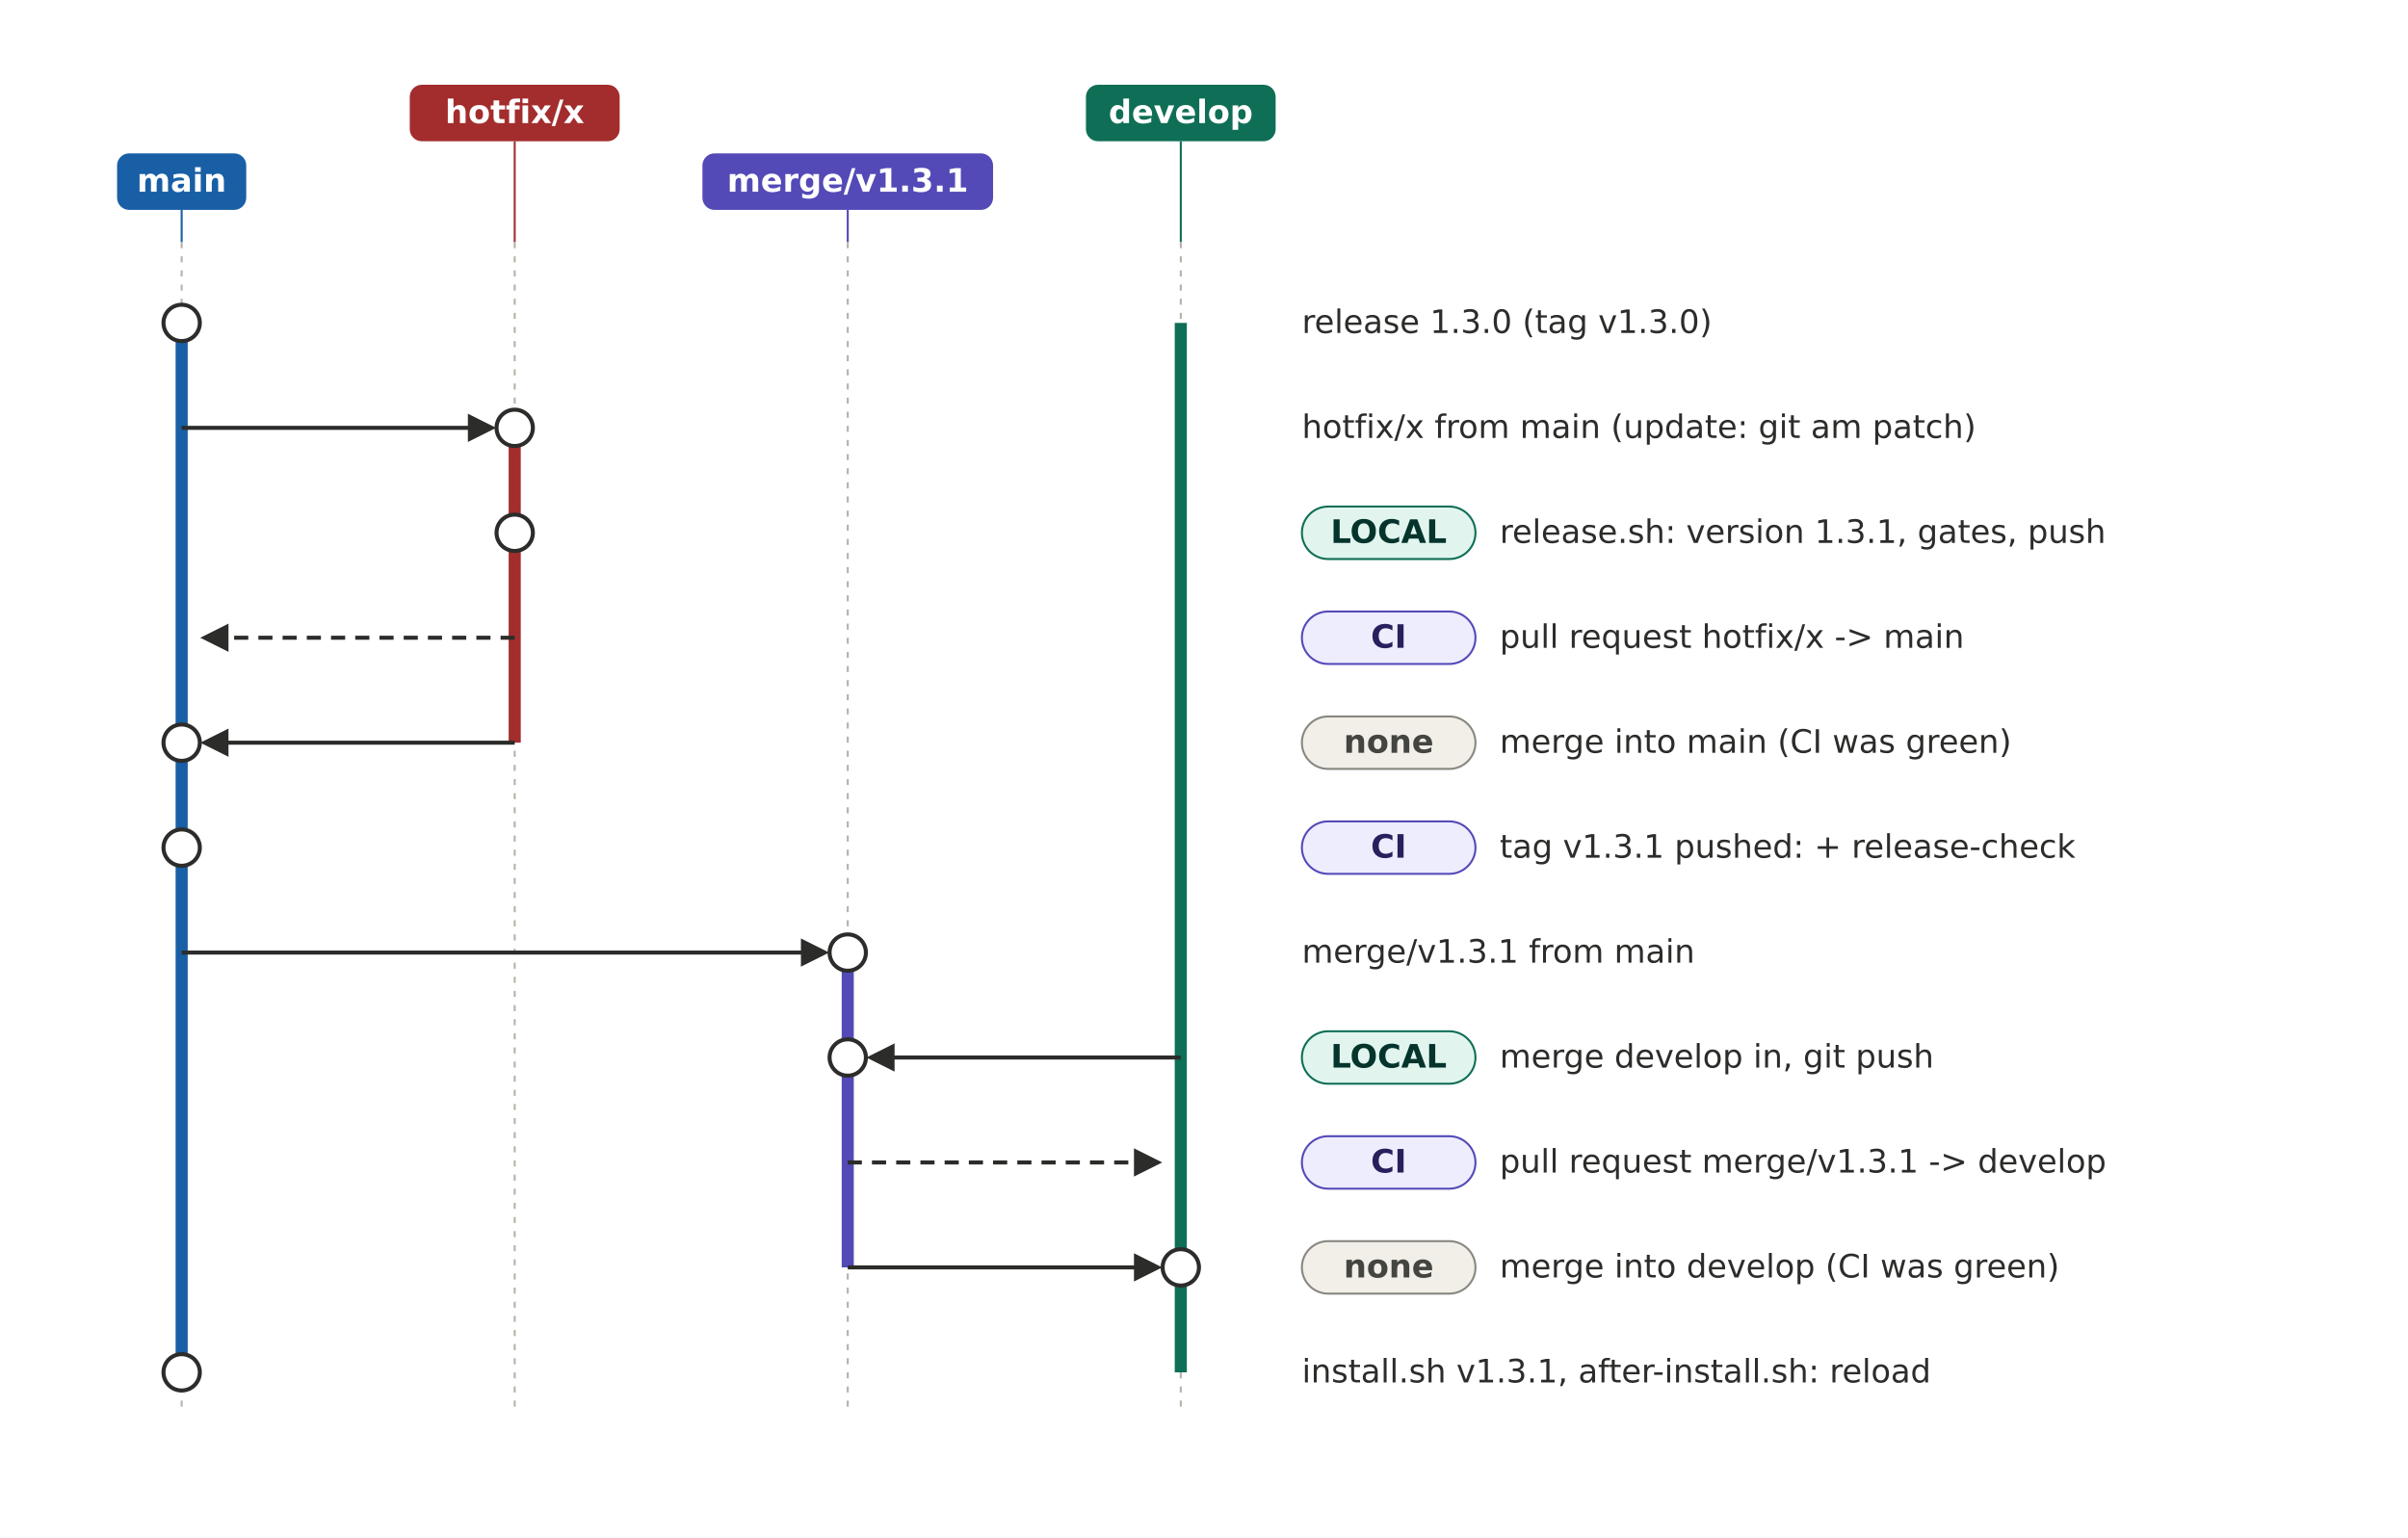
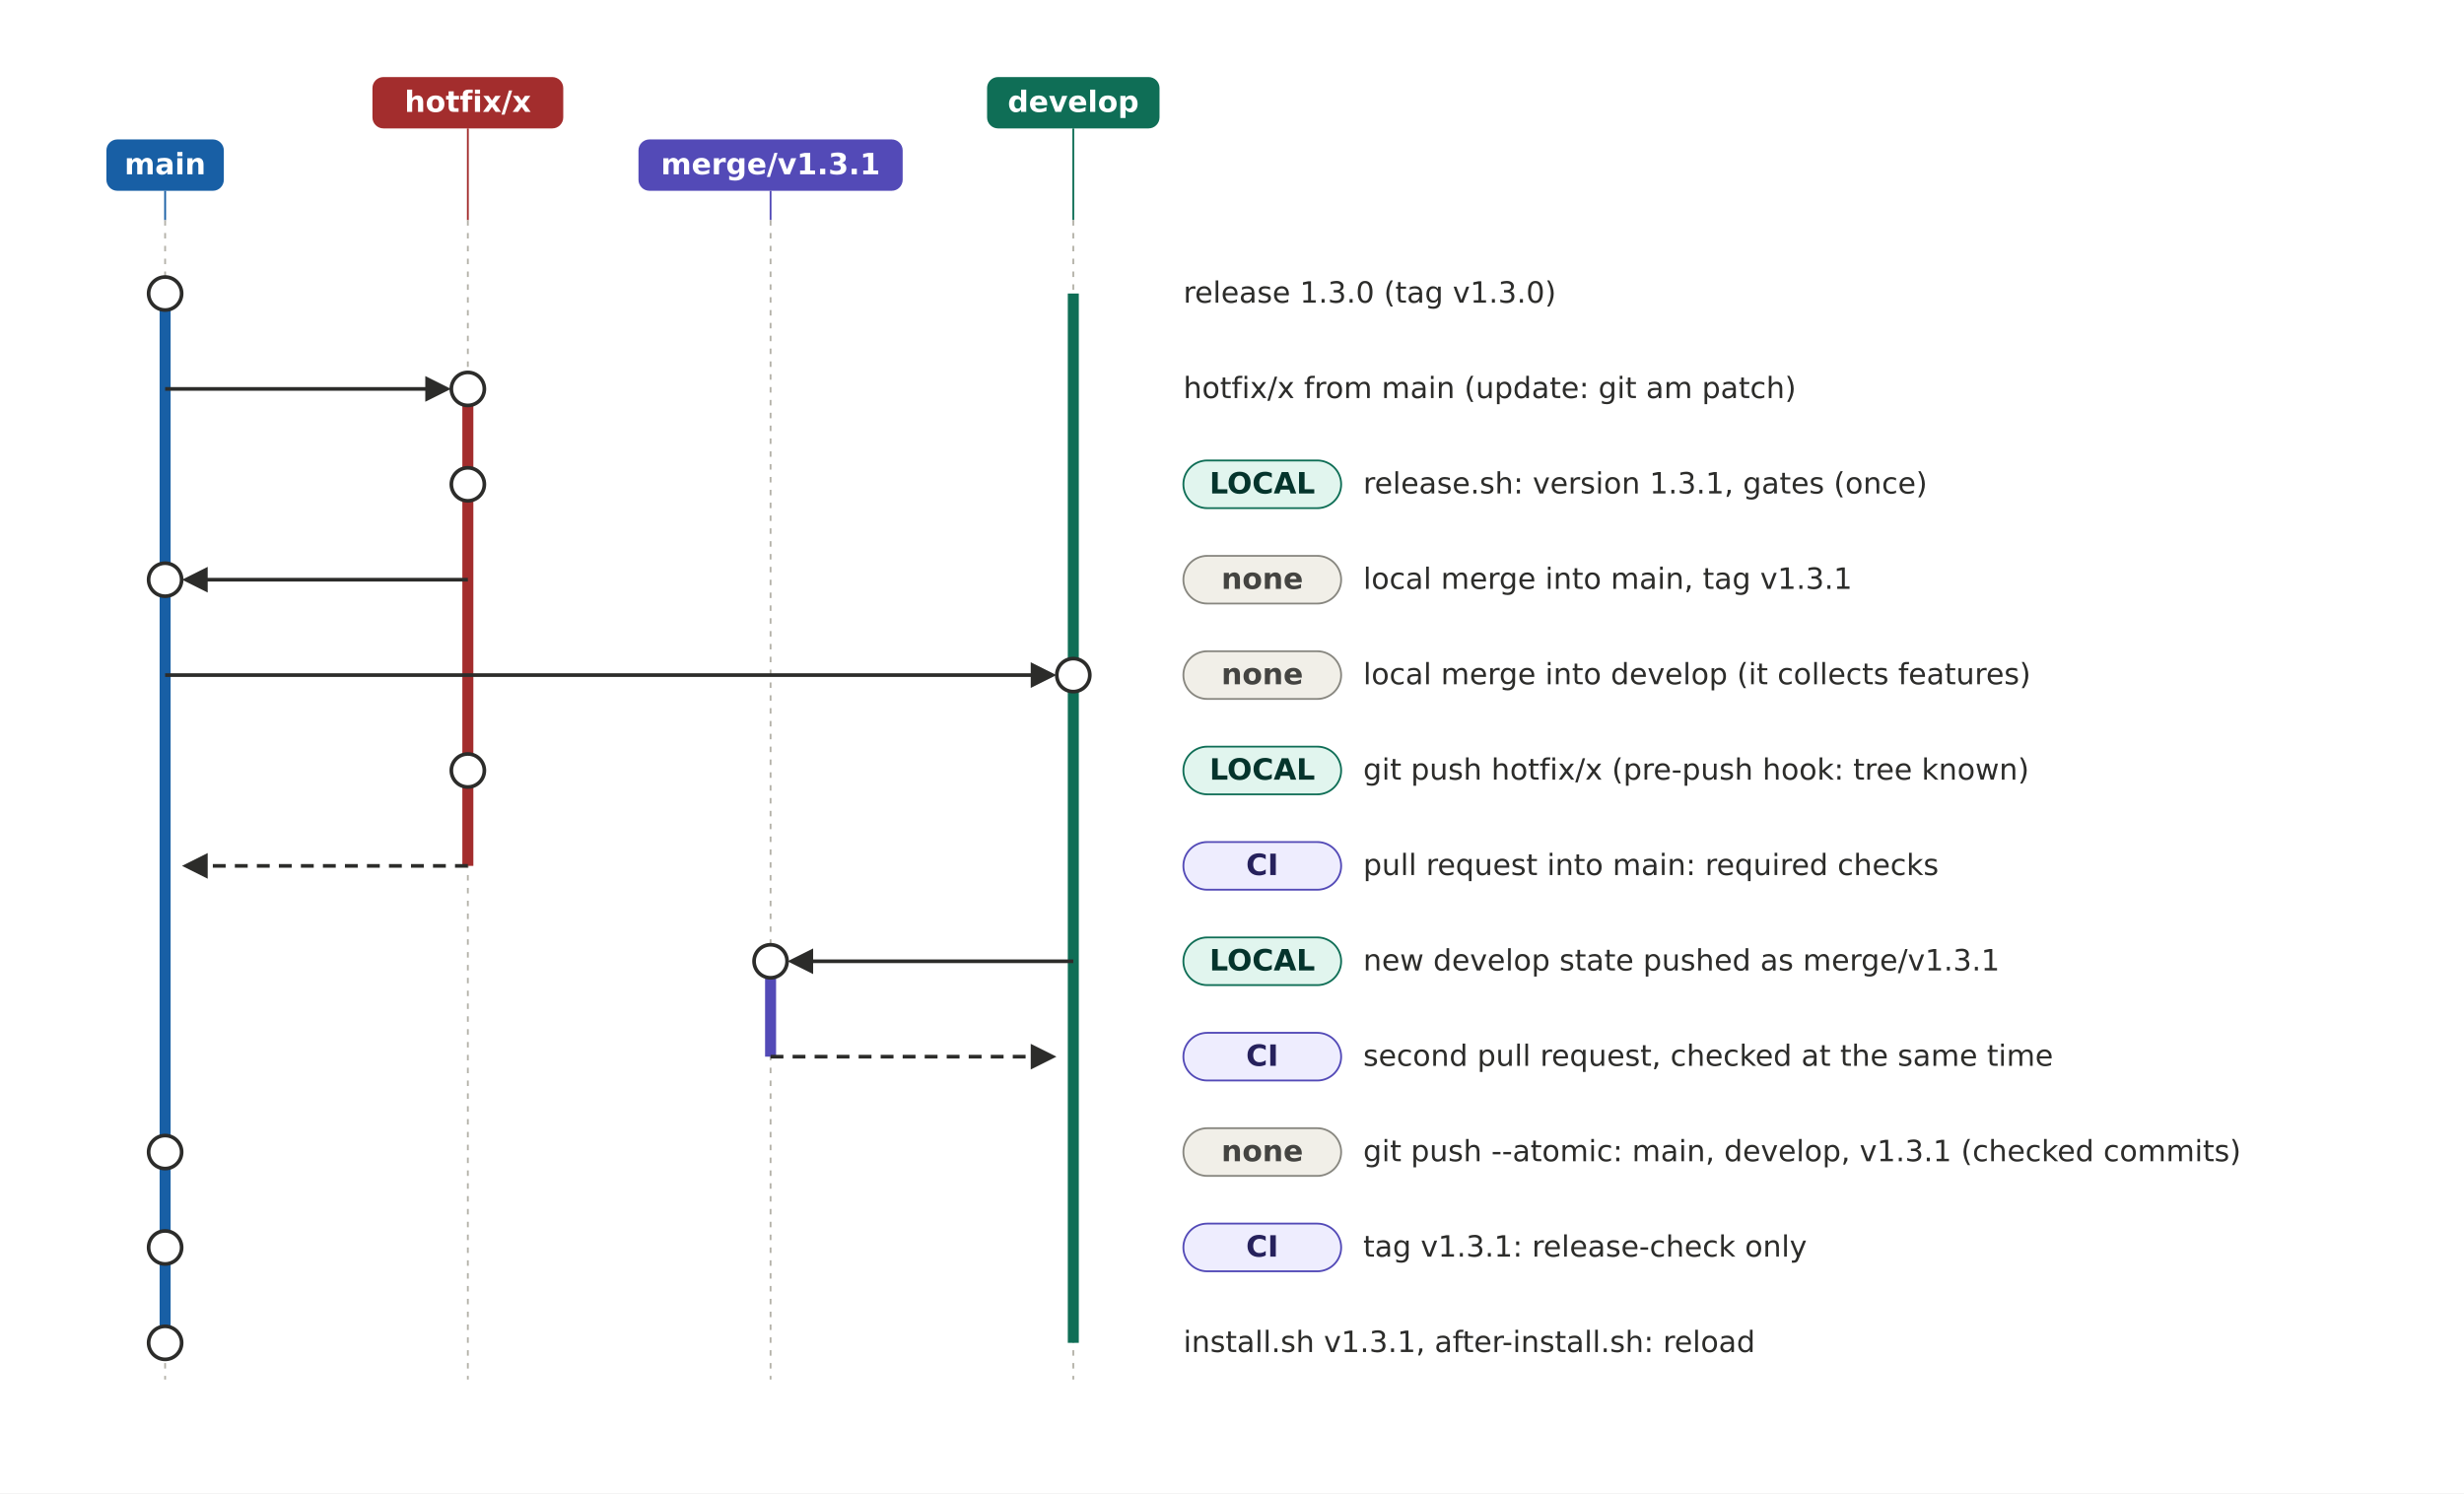
- <svg xmlns="http://www.w3.org/2000/svg" width="1193" height="762" font-family="DejaVu Sans" font-size="16">
-   <rect width="1193" height="762" fill="#FFFFFF" />
+ <svg xmlns="http://www.w3.org/2000/svg" width="1343" height="814" font-family="DejaVu Sans" font-size="16">
+   <rect width="1343" height="814" fill="#FFFFFF" />
  <defs>
    <marker id="arrow" viewBox="0 0 10 10" refX="8" refY="5" markerWidth="7" markerHeight="7" orient="auto">
      <path d="M0 0L10 5L0 10z" fill="#2C2C2A" />
    </marker>
  </defs>
  <rect x="58.0" y="76" width="64" height="28" rx="6" fill="#185FA5" />
  <text x="90" y="95" fill="#FFFFFF" text-anchor="middle" font-weight="bold">main</text>
  <line x1="90" y1="104" x2="90" y2="120" stroke="#185FA5" />
-   <line x1="90" y1="120" x2="90" y2="700" stroke="#B4B2A9" stroke-dasharray="3 4" />
-   <line x1="90" y1="160" x2="90" y2="680" stroke="#185FA5" stroke-width="6" />
+   <line x1="90" y1="120" x2="90" y2="752" stroke="#B4B2A9" stroke-dasharray="3 4" />
+   <line x1="90" y1="160" x2="90" y2="732" stroke="#185FA5" stroke-width="6" />
  <rect x="203.0" y="42" width="104" height="28" rx="6" fill="#A32D2D" />
  <text x="255" y="61" fill="#FFFFFF" text-anchor="middle" font-weight="bold">hotfix/x</text>
  <line x1="255" y1="70" x2="255" y2="120" stroke="#A32D2D" />
-   <line x1="255" y1="120" x2="255" y2="700" stroke="#B4B2A9" stroke-dasharray="3 4" />
-   <line x1="255" y1="212" x2="255" y2="368" stroke="#A32D2D" stroke-width="6" />
+   <line x1="255" y1="120" x2="255" y2="752" stroke="#B4B2A9" stroke-dasharray="3 4" />
+   <line x1="255" y1="212" x2="255" y2="472" stroke="#A32D2D" stroke-width="6" />
  <rect x="348.0" y="76" width="144" height="28" rx="6" fill="#534AB7" />
  <text x="420" y="95" fill="#FFFFFF" text-anchor="middle" font-weight="bold">merge/v1.3.1</text>
  <line x1="420" y1="104" x2="420" y2="120" stroke="#534AB7" />
-   <line x1="420" y1="120" x2="420" y2="700" stroke="#B4B2A9" stroke-dasharray="3 4" />
-   <line x1="420" y1="472" x2="420" y2="628" stroke="#534AB7" stroke-width="6" />
+   <line x1="420" y1="120" x2="420" y2="752" stroke="#B4B2A9" stroke-dasharray="3 4" />
+   <line x1="420" y1="524" x2="420" y2="576" stroke="#534AB7" stroke-width="6" />
  <rect x="538.0" y="42" width="94" height="28" rx="6" fill="#0F6E56" />
  <text x="585" y="61" fill="#FFFFFF" text-anchor="middle" font-weight="bold">develop</text>
  <line x1="585" y1="70" x2="585" y2="120" stroke="#0F6E56" />
-   <line x1="585" y1="120" x2="585" y2="700" stroke="#B4B2A9" stroke-dasharray="3 4" />
-   <line x1="585" y1="160" x2="585" y2="680" stroke="#0F6E56" stroke-width="6" />
+   <line x1="585" y1="120" x2="585" y2="752" stroke="#B4B2A9" stroke-dasharray="3 4" />
+   <line x1="585" y1="160" x2="585" y2="732" stroke="#0F6E56" stroke-width="6" />
  <circle cx="90" cy="160" r="9" fill="#FFFFFF" stroke="#2C2C2A" stroke-width="2" />
  <text x="645" y="165" fill="#2C2C2A">release 1.3.0 (tag v1.3.0)</text>
  <line x1="90" y1="212" x2="243" y2="212" stroke="#2C2C2A" stroke-width="2" marker-end="url(#arrow)" />
  <circle cx="255" cy="212" r="9" fill="#FFFFFF" stroke="#2C2C2A" stroke-width="2" />
  <text x="645" y="217" fill="#2C2C2A">hotfix/x from main (update: git am patch)</text>
  <circle cx="255" cy="264" r="9" fill="#FFFFFF" stroke="#2C2C2A" stroke-width="2" />
  <rect x="645" y="251" width="86" height="26" rx="13" fill="#E1F5EE" stroke="#0F6E56" />
  <text x="688.0" y="269" fill="#04342C" text-anchor="middle" font-weight="bold">LOCAL</text>
-   <text x="743" y="269" fill="#2C2C2A">release.sh: version 1.3.1, gates, push</text>
-   <line x1="255" y1="316" x2="102" y2="316" stroke="#2C2C2A" stroke-width="2" stroke-dasharray="7 5" marker-end="url(#arrow)" />
-   <rect x="645" y="303" width="86" height="26" rx="13" fill="#EEEDFE" stroke="#534AB7" />
-   <text x="688.0" y="321" fill="#26215C" text-anchor="middle" font-weight="bold">CI</text>
-   <text x="743" y="321" fill="#2C2C2A">pull request hotfix/x -&gt; main</text>
-   <line x1="255" y1="368" x2="102" y2="368" stroke="#2C2C2A" stroke-width="2" marker-end="url(#arrow)" />
-   <circle cx="90" cy="368" r="9" fill="#FFFFFF" stroke="#2C2C2A" stroke-width="2" />
+   <text x="743" y="269" fill="#2C2C2A">release.sh: version 1.3.1, gates (once)</text>
+   <line x1="255" y1="316" x2="102" y2="316" stroke="#2C2C2A" stroke-width="2" marker-end="url(#arrow)" />
+   <circle cx="90" cy="316" r="9" fill="#FFFFFF" stroke="#2C2C2A" stroke-width="2" />
+   <rect x="645" y="303" width="86" height="26" rx="13" fill="#F1EFE8" stroke="#888780" />
+   <text x="688.0" y="321" fill="#444441" text-anchor="middle" font-weight="bold">none</text>
+   <text x="743" y="321" fill="#2C2C2A">local merge into main, tag v1.3.1</text>
+   <line x1="90" y1="368" x2="573" y2="368" stroke="#2C2C2A" stroke-width="2" marker-end="url(#arrow)" />
+   <circle cx="585" cy="368" r="9" fill="#FFFFFF" stroke="#2C2C2A" stroke-width="2" />
  <rect x="645" y="355" width="86" height="26" rx="13" fill="#F1EFE8" stroke="#888780" />
  <text x="688.0" y="373" fill="#444441" text-anchor="middle" font-weight="bold">none</text>
-   <text x="743" y="373" fill="#2C2C2A">merge into main (CI was green)</text>
-   <circle cx="90" cy="420" r="9" fill="#FFFFFF" stroke="#2C2C2A" stroke-width="2" />
-   <rect x="645" y="407" width="86" height="26" rx="13" fill="#EEEDFE" stroke="#534AB7" />
-   <text x="688.0" y="425" fill="#26215C" text-anchor="middle" font-weight="bold">CI</text>
-   <text x="743" y="425" fill="#2C2C2A">tag v1.3.1 pushed: + release-check</text>
-   <line x1="90" y1="472" x2="408" y2="472" stroke="#2C2C2A" stroke-width="2" marker-end="url(#arrow)" />
-   <circle cx="420" cy="472" r="9" fill="#FFFFFF" stroke="#2C2C2A" stroke-width="2" />
-   <text x="645" y="477" fill="#2C2C2A">merge/v1.3.1 from main</text>
+   <text x="743" y="373" fill="#2C2C2A">local merge into develop (it collects features)</text>
+   <circle cx="255" cy="420" r="9" fill="#FFFFFF" stroke="#2C2C2A" stroke-width="2" />
+   <rect x="645" y="407" width="86" height="26" rx="13" fill="#E1F5EE" stroke="#0F6E56" />
+   <text x="688.0" y="425" fill="#04342C" text-anchor="middle" font-weight="bold">LOCAL</text>
+   <text x="743" y="425" fill="#2C2C2A">git push hotfix/x (pre-push hook: tree known)</text>
+   <line x1="255" y1="472" x2="102" y2="472" stroke="#2C2C2A" stroke-width="2" stroke-dasharray="7 5" marker-end="url(#arrow)" />
+   <rect x="645" y="459" width="86" height="26" rx="13" fill="#EEEDFE" stroke="#534AB7" />
+   <text x="688.0" y="477" fill="#26215C" text-anchor="middle" font-weight="bold">CI</text>
+   <text x="743" y="477" fill="#2C2C2A">pull request into main: required checks</text>
  <line x1="585" y1="524" x2="432" y2="524" stroke="#2C2C2A" stroke-width="2" marker-end="url(#arrow)" />
  <circle cx="420" cy="524" r="9" fill="#FFFFFF" stroke="#2C2C2A" stroke-width="2" />
  <rect x="645" y="511" width="86" height="26" rx="13" fill="#E1F5EE" stroke="#0F6E56" />
  <text x="688.0" y="529" fill="#04342C" text-anchor="middle" font-weight="bold">LOCAL</text>
-   <text x="743" y="529" fill="#2C2C2A">merge develop in, git push</text>
+   <text x="743" y="529" fill="#2C2C2A">new develop state pushed as merge/v1.3.1</text>
  <line x1="420" y1="576" x2="573" y2="576" stroke="#2C2C2A" stroke-width="2" stroke-dasharray="7 5" marker-end="url(#arrow)" />
  <rect x="645" y="563" width="86" height="26" rx="13" fill="#EEEDFE" stroke="#534AB7" />
  <text x="688.0" y="581" fill="#26215C" text-anchor="middle" font-weight="bold">CI</text>
-   <text x="743" y="581" fill="#2C2C2A">pull request merge/v1.3.1 -&gt; develop</text>
-   <line x1="420" y1="628" x2="573" y2="628" stroke="#2C2C2A" stroke-width="2" marker-end="url(#arrow)" />
-   <circle cx="585" cy="628" r="9" fill="#FFFFFF" stroke="#2C2C2A" stroke-width="2" />
+   <text x="743" y="581" fill="#2C2C2A">second pull request, checked at the same time</text>
+   <circle cx="90" cy="628" r="9" fill="#FFFFFF" stroke="#2C2C2A" stroke-width="2" />
  <rect x="645" y="615" width="86" height="26" rx="13" fill="#F1EFE8" stroke="#888780" />
  <text x="688.0" y="633" fill="#444441" text-anchor="middle" font-weight="bold">none</text>
-   <text x="743" y="633" fill="#2C2C2A">merge into develop (CI was green)</text>
+   <text x="743" y="633" fill="#2C2C2A">git push --atomic: main, develop, v1.3.1 (checked commits)</text>
  <circle cx="90" cy="680" r="9" fill="#FFFFFF" stroke="#2C2C2A" stroke-width="2" />
-   <text x="645" y="685" fill="#2C2C2A">install.sh v1.3.1, after-install.sh: reload</text>
+   <rect x="645" y="667" width="86" height="26" rx="13" fill="#EEEDFE" stroke="#534AB7" />
+   <text x="688.0" y="685" fill="#26215C" text-anchor="middle" font-weight="bold">CI</text>
+   <text x="743" y="685" fill="#2C2C2A">tag v1.3.1: release-check only</text>
+   <circle cx="90" cy="732" r="9" fill="#FFFFFF" stroke="#2C2C2A" stroke-width="2" />
+   <text x="645" y="737" fill="#2C2C2A">install.sh v1.3.1, after-install.sh: reload</text>
</svg>
